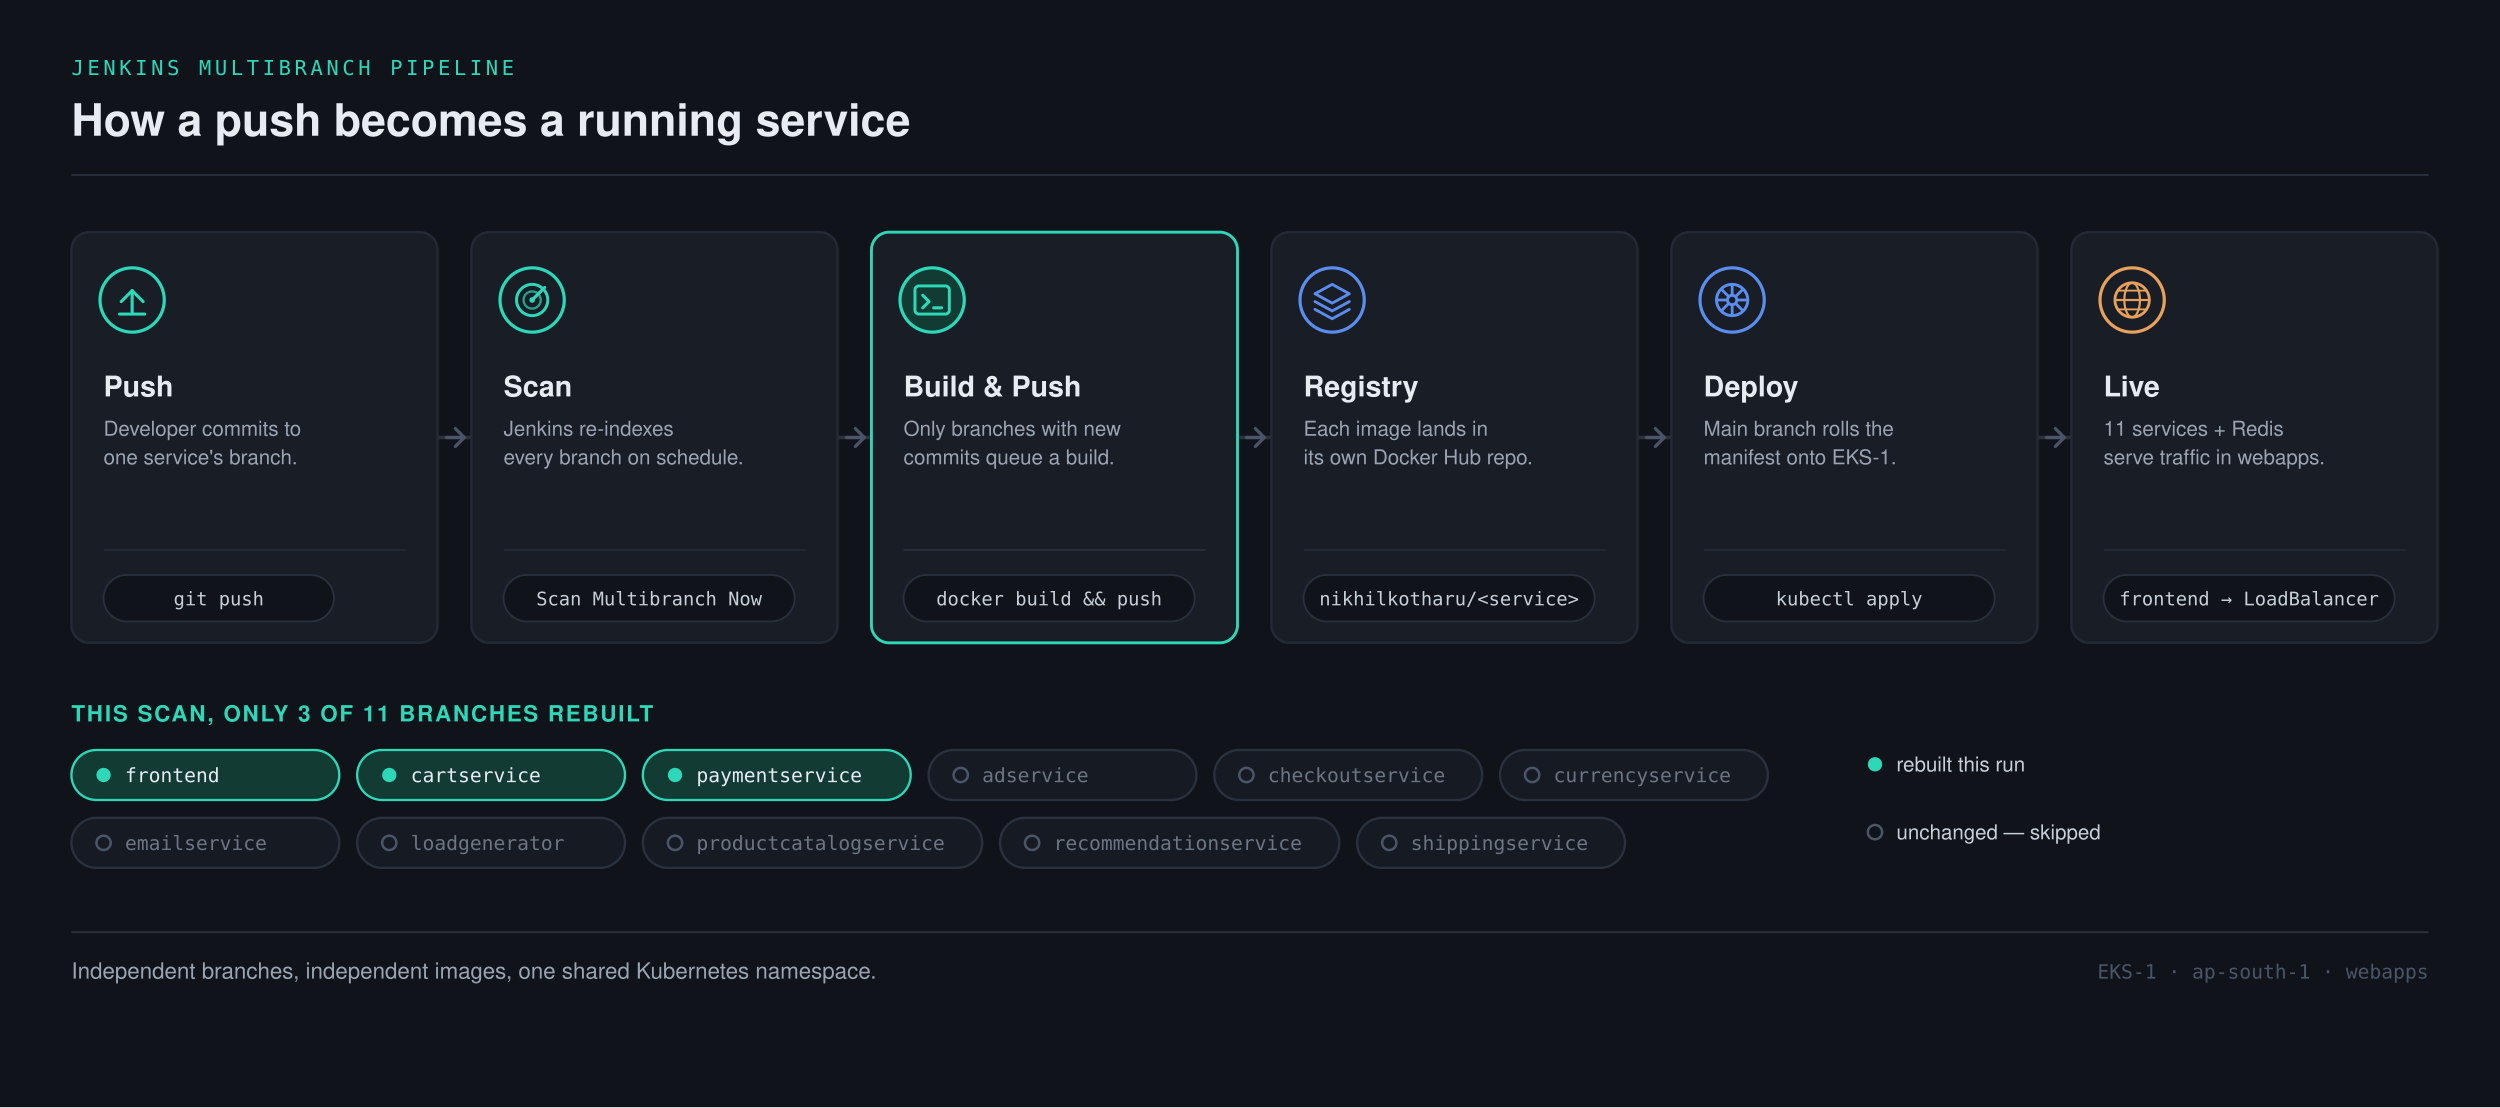
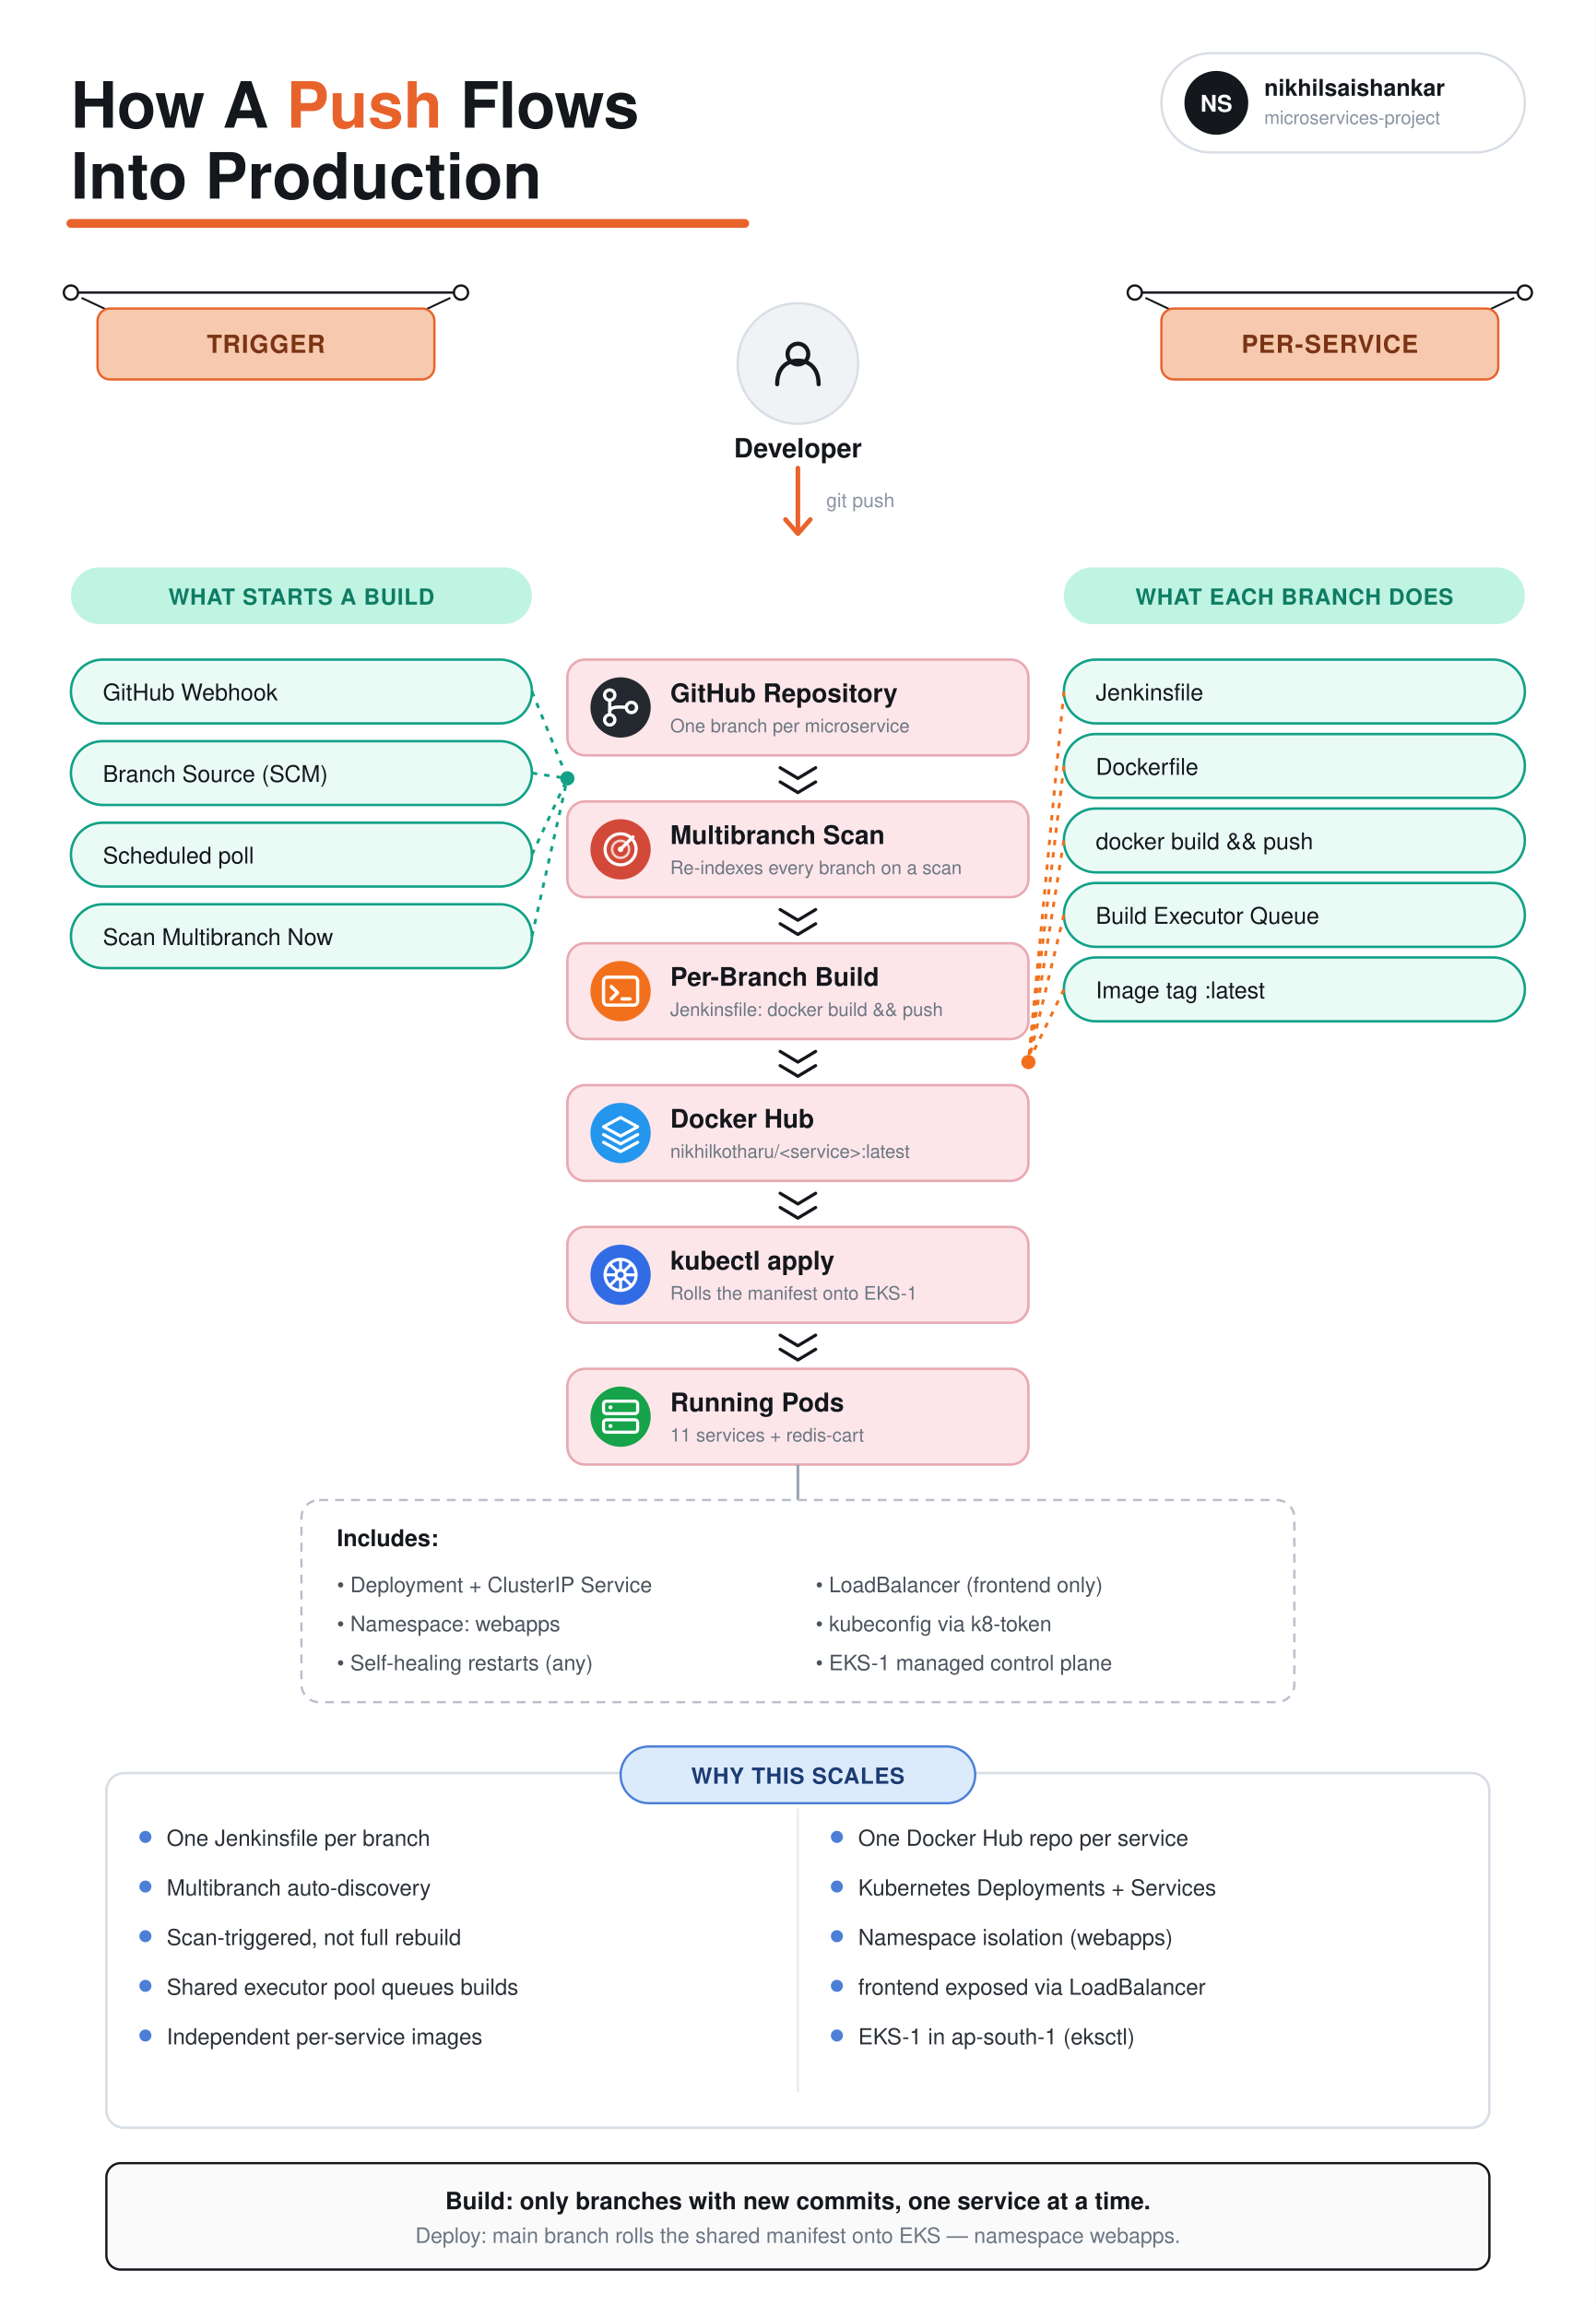
- <svg xmlns="http://www.w3.org/2000/svg" viewBox="0 0 1400 620" font-family="-apple-system,'Segoe UI',Helvetica,Arial,sans-serif">
+ <svg xmlns="http://www.w3.org/2000/svg" viewBox="0 0 900 1300" font-family="-apple-system,'Segoe UI',Helvetica,Arial,sans-serif">
  <defs>
-     <symbol id="i-push" viewBox="0 0 32 32">
-       <line x1="16" y1="24" x2="16" y2="10" stroke="currentColor" stroke-width="2" stroke-linecap="round" />
-       <path d="M9,17 L16,10 L23,17" fill="none" stroke="currentColor" stroke-width="2" stroke-linecap="round" stroke-linejoin="round" />
-       <line x1="8" y1="25" x2="24" y2="25" stroke="currentColor" stroke-width="2" stroke-linecap="round" />
+     <symbol id="i-person" viewBox="0 0 32 32">
+       <circle cx="16" cy="11" r="5.5" fill="none" stroke="currentColor" stroke-width="2.2" />
+       <path d="M5,27 C5,18.5 10,14.5 16,14.5 C22,14.5 27,18.5 27,27" fill="none" stroke="currentColor" stroke-width="2.2" stroke-linecap="round" />
+     </symbol>
+     <symbol id="i-git" viewBox="0 0 32 32">
+       <circle cx="9" cy="8" r="3.3" fill="none" stroke="currentColor" stroke-width="2.1" />
+       <circle cx="9" cy="24" r="3.3" fill="none" stroke="currentColor" stroke-width="2.1" />
+       <circle cx="23" cy="16" r="3.3" fill="none" stroke="currentColor" stroke-width="2.1" />
+       <path d="M9,11.3 V20.7" stroke="currentColor" stroke-width="2.1" />
+       <path d="M9,19 C9,15.3 14,15.6 19.8,15.9" fill="none" stroke="currentColor" stroke-width="2.1" />
    </symbol>
    <symbol id="i-scan" viewBox="0 0 32 32">
-       <circle cx="16" cy="16" r="10" fill="none" stroke="currentColor" stroke-width="1.9" />
-       <circle cx="16" cy="16" r="5.5" fill="none" stroke="currentColor" stroke-width="1.5" stroke-opacity="0.7" />
-       <line x1="16" y1="16" x2="24" y2="8" stroke="currentColor" stroke-width="2" stroke-linecap="round" />
+       <circle cx="16" cy="16" r="10" fill="none" stroke="currentColor" stroke-width="2" />
+       <circle cx="16" cy="16" r="5.5" fill="none" stroke="currentColor" stroke-width="1.6" stroke-opacity="0.75" />
+       <line x1="16" y1="16" x2="24" y2="8" stroke="currentColor" stroke-width="2.1" stroke-linecap="round" />
      <circle cx="16" cy="16" r="1.8" fill="currentColor" />
    </symbol>
    <symbol id="i-terminal" viewBox="0 0 32 32">
-       <rect x="5" y="7" width="22" height="18" rx="2.5" fill="none" stroke="currentColor" stroke-width="1.9" />
-       <path d="M10,13 l4,4 l-4,4" fill="none" stroke="currentColor" stroke-width="2" stroke-linecap="round" stroke-linejoin="round" />
-       <line x1="17" y1="21" x2="22" y2="21" stroke="currentColor" stroke-width="2" stroke-linecap="round" />
+       <rect x="5" y="7" width="22" height="18" rx="2.5" fill="none" stroke="currentColor" stroke-width="2.1" />
+       <path d="M10,13 l4,4 l-4,4" fill="none" stroke="currentColor" stroke-width="2.2" stroke-linecap="round" stroke-linejoin="round" />
+       <line x1="17" y1="21" x2="22" y2="21" stroke="currentColor" stroke-width="2.2" stroke-linecap="round" />
    </symbol>
    <symbol id="i-layers" viewBox="0 0 32 32">
-       <path d="M16,6 L27,12 L16,18 L5,12 Z" fill="none" stroke="currentColor" stroke-width="1.8" stroke-linejoin="round" />
-       <path d="M5,17 L16,23 L27,17" fill="none" stroke="currentColor" stroke-width="1.8" stroke-linecap="round" stroke-linejoin="round" />
-       <path d="M5,22 L16,28 L27,22" fill="none" stroke="currentColor" stroke-width="1.8" stroke-linecap="round" stroke-linejoin="round" />
+       <path d="M16,6 L27,12 L16,18 L5,12 Z" fill="none" stroke="currentColor" stroke-width="2" stroke-linejoin="round" />
+       <path d="M5,17 L16,23 L27,17" fill="none" stroke="currentColor" stroke-width="2" stroke-linecap="round" stroke-linejoin="round" />
+       <path d="M5,22 L16,28 L27,22" fill="none" stroke="currentColor" stroke-width="2" stroke-linecap="round" stroke-linejoin="round" />
    </symbol>
    <symbol id="i-helm" viewBox="0 0 32 32">
-       <circle cx="16" cy="16" r="10" fill="none" stroke="currentColor" stroke-width="1.9" />
-       <circle cx="16" cy="16" r="3" fill="none" stroke="currentColor" stroke-width="1.9" />
-       <line x1="16" y1="6" x2="16" y2="12.9" stroke="currentColor" stroke-width="1.8" />
-       <line x1="16" y1="19.1" x2="16" y2="26" stroke="currentColor" stroke-width="1.8" />
-       <line x1="6" y1="16" x2="12.9" y2="16" stroke="currentColor" stroke-width="1.8" />
-       <line x1="19.1" y1="16" x2="26" y2="16" stroke="currentColor" stroke-width="1.8" />
-       <line x1="9.1" y1="9.1" x2="13.7" y2="13.7" stroke="currentColor" stroke-width="1.8" />
-       <line x1="18.3" y1="18.3" x2="22.9" y2="22.9" stroke="currentColor" stroke-width="1.8" />
-       <line x1="22.9" y1="9.1" x2="18.3" y2="13.7" stroke="currentColor" stroke-width="1.8" />
-       <line x1="13.7" y1="18.3" x2="9.1" y2="22.9" stroke="currentColor" stroke-width="1.8" />
+       <circle cx="16" cy="16" r="10" fill="none" stroke="currentColor" stroke-width="2" />
+       <circle cx="16" cy="16" r="3" fill="none" stroke="currentColor" stroke-width="2" />
+       <line x1="16" y1="6" x2="16" y2="12.9" stroke="currentColor" stroke-width="1.9" />
+       <line x1="16" y1="19.1" x2="16" y2="26" stroke="currentColor" stroke-width="1.9" />
+       <line x1="6" y1="16" x2="12.9" y2="16" stroke="currentColor" stroke-width="1.9" />
+       <line x1="19.1" y1="16" x2="26" y2="16" stroke="currentColor" stroke-width="1.9" />
+       <line x1="9.1" y1="9.1" x2="13.7" y2="13.7" stroke="currentColor" stroke-width="1.9" />
+       <line x1="18.3" y1="18.3" x2="22.9" y2="22.9" stroke="currentColor" stroke-width="1.9" />
+       <line x1="22.9" y1="9.1" x2="18.3" y2="13.7" stroke="currentColor" stroke-width="1.9" />
+       <line x1="13.7" y1="18.3" x2="9.1" y2="22.9" stroke="currentColor" stroke-width="1.9" />
    </symbol>
-     <symbol id="i-globe" viewBox="0 0 32 32">
-       <circle cx="16" cy="16" r="11" fill="none" stroke="currentColor" stroke-width="1.8" />
-       <ellipse cx="16" cy="16" rx="5" ry="11" fill="none" stroke="currentColor" stroke-width="1.4" />
-       <line x1="5" y1="16" x2="27" y2="16" stroke="currentColor" stroke-width="1.4" />
-       <path d="M7,10 h18 M7,22 h18" fill="none" stroke="currentColor" stroke-width="1.2" />
+     <symbol id="i-server" viewBox="0 0 32 32">
+       <rect x="5" y="6" width="22" height="8" rx="1.8" fill="none" stroke="currentColor" stroke-width="2" />
+       <rect x="5" y="18" width="22" height="8" rx="1.8" fill="none" stroke="currentColor" stroke-width="2" />
+       <circle cx="9.5" cy="10" r="1.3" fill="currentColor" />
+       <circle cx="9.5" cy="22" r="1.3" fill="currentColor" />
    </symbol>
  </defs>
-   <rect x="0" y="0" width="1400" height="620" fill="#10141A" />
-   <text x="40" y="42" font-family="ui-monospace,'SF Mono',Consolas,monospace" font-size="11.5" letter-spacing="2" fill="#2DD8B8">JENKINS MULTIBRANCH PIPELINE</text>
-   <text x="40" y="76" font-size="25" font-weight="700" fill="#E7ECF2">How a push becomes a running service</text>
-   <line x1="40" y1="98" x2="1360" y2="98" stroke="#2A313D" stroke-width="1" />
-   <line x1="40" y1="245" x2="1365" y2="245" stroke="#2A313D" stroke-width="2" />
-   <g>
-     <rect x="40" y="130" width="205" height="230" rx="10" fill="#181D26" stroke="#232A35" stroke-width="1.3" />
-     <circle cx="74" cy="168" r="18" fill="none" stroke="#2DD8B8" stroke-width="1.8" />
-     <use href="#i-push" x="60" y="154" width="28" height="28" color="#2DD8B8" />
-     <text x="58" y="222" font-size="16" font-weight="700" fill="#E7ECF2">Push</text>
-     <text x="58" y="244" font-size="11.5" fill="#9AA5B1">Developer commits to</text>
-     <text x="58" y="260" font-size="11.5" fill="#9AA5B1">one service's branch.</text>
-     <line x1="58" y1="308" x2="227" y2="308" stroke="#232A35" stroke-width="1" />
-     <rect x="58" y="322" width="129" height="26" rx="13" fill="#10141A" stroke="#2A313D" stroke-width="1" />
-     <text x="122.5" y="339" text-anchor="middle" font-family="ui-monospace,'SF Mono',Consolas,monospace" font-size="10.5" fill="#C7CFD8">git push</text>
+   <rect x="0" y="0" width="900" height="1300" fill="#FFFFFF" />
+   <text x="40" y="72" font-size="36" font-weight="800" fill="#14171C">How A <tspan fill="#E8632C">Push</tspan> Flows</text>
+   <text x="40" y="112" font-size="36" font-weight="800" fill="#14171C">Into Production</text>
+   <line x1="40" y1="126" x2="420" y2="126" stroke="#E8632C" stroke-width="5" stroke-linecap="round" />
+   <rect x="655" y="30" width="205" height="56" rx="28" fill="#FFFFFF" stroke="#D8DEE5" stroke-width="1.3" />
+   <circle cx="686" cy="58" r="18" fill="#14171C" />
+   <text x="686" y="63" text-anchor="middle" font-size="13" font-weight="700" fill="#FFFFFF">NS</text>
+   <text x="713" y="54" font-size="13" font-weight="700" fill="#14171C">nikhilsaishankar</text>
+   <text x="713" y="70" font-size="10.5" fill="#8A93A1">microservices-project</text>
+   <line x1="40" y1="165" x2="260" y2="165" stroke="#14171C" stroke-width="1.3" />
+   <circle cx="40" cy="165" r="4" fill="#FFFFFF" stroke="#14171C" stroke-width="1.3" />
+   <circle cx="260" cy="165" r="4" fill="#FFFFFF" stroke="#14171C" stroke-width="1.3" />
+   <line x1="46" y1="168" x2="63" y2="176" stroke="#14171C" stroke-width="1.1" />
+   <line x1="254" y1="168" x2="237" y2="176" stroke="#14171C" stroke-width="1.1" />
+   <rect x="55" y="174" width="190" height="40" rx="7" fill="#F7C9AE" stroke="#E8632C" stroke-width="1.3" />
+   <text x="150" y="199" text-anchor="middle" font-size="14" font-weight="800" fill="#7A3414" letter-spacing="0.5">TRIGGER</text>
+   <line x1="640" y1="165" x2="860" y2="165" stroke="#14171C" stroke-width="1.3" />
+   <circle cx="640" cy="165" r="4" fill="#FFFFFF" stroke="#14171C" stroke-width="1.3" />
+   <circle cx="860" cy="165" r="4" fill="#FFFFFF" stroke="#14171C" stroke-width="1.3" />
+   <line x1="646" y1="168" x2="663" y2="176" stroke="#14171C" stroke-width="1.1" />
+   <line x1="854" y1="168" x2="837" y2="176" stroke="#14171C" stroke-width="1.1" />
+   <rect x="655" y="174" width="190" height="40" rx="7" fill="#F7C9AE" stroke="#E8632C" stroke-width="1.3" />
+   <text x="750" y="199" text-anchor="middle" font-size="14" font-weight="800" fill="#7A3414" letter-spacing="0.5">PER-SERVICE</text>
+   <circle cx="450" cy="205" r="34" fill="#F0F2F5" stroke="#D8DEE5" stroke-width="1.3" />
+   <g color="#14171C">
+     <use href="#i-person" x="433" y="188" width="34" height="34" />
  </g>
-   <g>
-     <rect x="264" y="130" width="205" height="230" rx="10" fill="#181D26" stroke="#232A35" stroke-width="1.3" />
-     <circle cx="298" cy="168" r="18" fill="none" stroke="#2DD8B8" stroke-width="1.8" />
-     <use href="#i-scan" x="284" y="154" width="28" height="28" color="#2DD8B8" />
-     <text x="282" y="222" font-size="16" font-weight="700" fill="#E7ECF2">Scan</text>
-     <text x="282" y="244" font-size="11.5" fill="#9AA5B1">Jenkins re-indexes</text>
-     <text x="282" y="260" font-size="11.5" fill="#9AA5B1">every branch on schedule.</text>
-     <line x1="282" y1="308" x2="451" y2="308" stroke="#232A35" stroke-width="1" />
-     <rect x="282" y="322" width="163" height="26" rx="13" fill="#10141A" stroke="#2A313D" stroke-width="1" />
-     <text x="363.5" y="339" text-anchor="middle" font-family="ui-monospace,'SF Mono',Consolas,monospace" font-size="10.5" fill="#C7CFD8">Scan Multibranch Now</text>
+   <text x="450" y="258" text-anchor="middle" font-size="15" font-weight="800" fill="#14171C">Developer</text>
+   <line x1="450" y1="264" x2="450" y2="300" stroke="#E8632C" stroke-width="2.6" stroke-linecap="round" />
+   <path d="M443,293 L450,301 L457,293" fill="none" stroke="#E8632C" stroke-width="2.6" stroke-linecap="round" stroke-linejoin="round" />
+   <text x="466" y="286" font-size="11" fill="#8A93A1">git push</text>
+   <rect x="40" y="320" width="260" height="32" rx="16" fill="#BFF3E2" />
+   <text x="170" y="341" text-anchor="middle" font-size="12.5" font-weight="700" fill="#0E7C63" letter-spacing="0.4">WHAT STARTS A BUILD</text>
+   <rect x="600" y="320" width="260" height="32" rx="16" fill="#BFF3E2" />
+   <text x="730" y="341" text-anchor="middle" font-size="12.5" font-weight="700" fill="#0E7C63" letter-spacing="0.4">WHAT EACH BRANCH DOES</text>
+   <g font-size="13" fill="#14171C">
+     <rect x="40" y="372" width="260" height="36" rx="18" fill="#EAFBF6" stroke="#12A187" stroke-width="1.4" />
+     <text x="58" y="395">GitHub Webhook</text>
+     <rect x="40" y="418" width="260" height="36" rx="18" fill="#EAFBF6" stroke="#12A187" stroke-width="1.4" />
+     <text x="58" y="441">Branch Source (SCM)</text>
+     <rect x="40" y="464" width="260" height="36" rx="18" fill="#EAFBF6" stroke="#12A187" stroke-width="1.4" />
+     <text x="58" y="487">Scheduled poll</text>
+     <rect x="40" y="510" width="260" height="36" rx="18" fill="#EAFBF6" stroke="#12A187" stroke-width="1.4" />
+     <text x="58" y="533">Scan Multibranch Now</text>
  </g>
-   <g>
-     <rect x="488" y="130" width="205" height="230" rx="10" fill="#181D26" stroke="#2DD8B8" stroke-width="1.6" />
-     <circle cx="522" cy="168" r="18" fill="#123B34" stroke="#2DD8B8" stroke-width="1.8" />
-     <use href="#i-terminal" x="508" y="154" width="28" height="28" color="#2DD8B8" />
-     <text x="506" y="222" font-size="16" font-weight="700" fill="#E7ECF2">Build &amp; Push</text>
-     <text x="506" y="244" font-size="11.5" fill="#9AA5B1">Only branches with new</text>
-     <text x="506" y="260" font-size="11.5" fill="#9AA5B1">commits queue a build.</text>
-     <line x1="506" y1="308" x2="675" y2="308" stroke="#2A313D" stroke-width="1" />
-     <rect x="506" y="322" width="163" height="26" rx="13" fill="#10141A" stroke="#2A313D" stroke-width="1" />
-     <text x="587.5" y="339" text-anchor="middle" font-family="ui-monospace,'SF Mono',Consolas,monospace" font-size="10.5" fill="#C7CFD8">docker build &amp;&amp; push</text>
+   <g font-size="13" fill="#14171C">
+     <rect x="600" y="372" width="260" height="36" rx="18" fill="#EAFBF6" stroke="#12A187" stroke-width="1.4" />
+     <text x="618" y="395">Jenkinsfile</text>
+     <rect x="600" y="414" width="260" height="36" rx="18" fill="#EAFBF6" stroke="#12A187" stroke-width="1.4" />
+     <text x="618" y="437">Dockerfile</text>
+     <rect x="600" y="456" width="260" height="36" rx="18" fill="#EAFBF6" stroke="#12A187" stroke-width="1.4" />
+     <text x="618" y="479">docker build &amp;&amp; push</text>
+     <rect x="600" y="498" width="260" height="36" rx="18" fill="#EAFBF6" stroke="#12A187" stroke-width="1.4" />
+     <text x="618" y="521">Build Executor Queue</text>
+     <rect x="600" y="540" width="260" height="36" rx="18" fill="#EAFBF6" stroke="#12A187" stroke-width="1.4" />
+     <text x="618" y="563">Image tag :latest</text>
  </g>
-   <g>
-     <rect x="712" y="130" width="205" height="230" rx="10" fill="#181D26" stroke="#232A35" stroke-width="1.3" />
-     <circle cx="746" cy="168" r="18" fill="none" stroke="#5B8DEF" stroke-width="1.8" />
-     <use href="#i-layers" x="732" y="154" width="28" height="28" color="#5B8DEF" />
-     <text x="730" y="222" font-size="16" font-weight="700" fill="#E7ECF2">Registry</text>
-     <text x="730" y="244" font-size="11.5" fill="#9AA5B1">Each image lands in</text>
-     <text x="730" y="260" font-size="11.5" fill="#9AA5B1">its own Docker Hub repo.</text>
-     <line x1="730" y1="308" x2="899" y2="308" stroke="#232A35" stroke-width="1" />
-     <rect x="730" y="322" width="163" height="26" rx="13" fill="#10141A" stroke="#2A313D" stroke-width="1" />
-     <text x="811.5" y="339" text-anchor="middle" font-family="ui-monospace,'SF Mono',Consolas,monospace" font-size="10.5" fill="#C7CFD8">nikhilkotharu/&lt;service&gt;</text>
+   <g fill="none" stroke-dasharray="3 4">
+     <path d="M300,390 L320,439" stroke="#12A187" stroke-width="1.6" />
+     <path d="M300,436 L320,439" stroke="#12A187" stroke-width="1.6" />
+     <path d="M300,482 L320,439" stroke="#12A187" stroke-width="1.6" />
+     <path d="M300,528 L320,439" stroke="#12A187" stroke-width="1.6" />
+     <path d="M600,390 L580,599" stroke="#F2701C" stroke-width="1.6" />
+     <path d="M600,432 L580,599" stroke="#F2701C" stroke-width="1.6" />
+     <path d="M600,474 L580,599" stroke="#F2701C" stroke-width="1.6" />
+     <path d="M600,516 L580,599" stroke="#F2701C" stroke-width="1.6" />
+     <path d="M600,558 L580,599" stroke="#F2701C" stroke-width="1.6" />
  </g>
-   <g>
-     <rect x="936" y="130" width="205" height="230" rx="10" fill="#181D26" stroke="#232A35" stroke-width="1.3" />
-     <circle cx="970" cy="168" r="18" fill="none" stroke="#5B8DEF" stroke-width="1.8" />
-     <use href="#i-helm" x="956" y="154" width="28" height="28" color="#5B8DEF" />
-     <text x="954" y="222" font-size="16" font-weight="700" fill="#E7ECF2">Deploy</text>
-     <text x="954" y="244" font-size="11.5" fill="#9AA5B1">Main branch rolls the</text>
-     <text x="954" y="260" font-size="11.5" fill="#9AA5B1">manifest onto EKS-1.</text>
-     <line x1="954" y1="308" x2="1123" y2="308" stroke="#232A35" stroke-width="1" />
-     <rect x="954" y="322" width="163" height="26" rx="13" fill="#10141A" stroke="#2A313D" stroke-width="1" />
-     <text x="1035.5" y="339" text-anchor="middle" font-family="ui-monospace,'SF Mono',Consolas,monospace" font-size="10.5" fill="#C7CFD8">kubectl apply</text>
+   <circle cx="320" cy="439" r="4" fill="#12A187" />
+   <circle cx="580" cy="599" r="4" fill="#F2701C" />
+   <rect x="320" y="372" width="260" height="54" rx="10" fill="#FDE6E9" stroke="#E8A9B2" stroke-width="1.4" />
+   <circle cx="350" cy="399" r="17" fill="#24292F" />
+   <use href="#i-git" x="336" y="385" width="28" height="28" color="#FFFFFF" />
+   <text x="378" y="396" font-size="14.5" font-weight="800" fill="#14171C">GitHub Repository</text>
+   <text x="378" y="413" font-size="10.5" fill="#6B7682">One branch per microservice</text>
+   <path d="M440,433 L450,439 L460,433" fill="none" stroke="#14171C" stroke-width="1.8" stroke-linecap="round" stroke-linejoin="round" />
+   <path d="M440,441 L450,447 L460,441" fill="none" stroke="#14171C" stroke-width="1.8" stroke-linecap="round" stroke-linejoin="round" />
+   <rect x="320" y="452" width="260" height="54" rx="10" fill="#FDE6E9" stroke="#E8A9B2" stroke-width="1.4" />
+   <circle cx="350" cy="479" r="17" fill="#D24939" />
+   <use href="#i-scan" x="336" y="465" width="28" height="28" color="#FFFFFF" />
+   <text x="378" y="476" font-size="14.5" font-weight="800" fill="#14171C">Multibranch Scan</text>
+   <text x="378" y="493" font-size="10.5" fill="#6B7682">Re-indexes every branch on a scan</text>
+   <path d="M440,513 L450,519 L460,513" fill="none" stroke="#14171C" stroke-width="1.8" stroke-linecap="round" stroke-linejoin="round" />
+   <path d="M440,521 L450,527 L460,521" fill="none" stroke="#14171C" stroke-width="1.8" stroke-linecap="round" stroke-linejoin="round" />
+   <rect x="320" y="532" width="260" height="54" rx="10" fill="#FDE6E9" stroke="#E8A9B2" stroke-width="1.4" />
+   <circle cx="350" cy="559" r="17" fill="#F2701C" />
+   <use href="#i-terminal" x="336" y="545" width="28" height="28" color="#FFFFFF" />
+   <text x="378" y="556" font-size="14.5" font-weight="800" fill="#14171C">Per-Branch Build</text>
+   <text x="378" y="573" font-size="10.5" fill="#6B7682">Jenkinsfile: docker build &amp;&amp; push</text>
+   <path d="M440,593 L450,599 L460,593" fill="none" stroke="#14171C" stroke-width="1.8" stroke-linecap="round" stroke-linejoin="round" />
+   <path d="M440,601 L450,607 L460,601" fill="none" stroke="#14171C" stroke-width="1.8" stroke-linecap="round" stroke-linejoin="round" />
+   <rect x="320" y="612" width="260" height="54" rx="10" fill="#FDE6E9" stroke="#E8A9B2" stroke-width="1.4" />
+   <circle cx="350" cy="639" r="17" fill="#2496ED" />
+   <use href="#i-layers" x="336" y="625" width="28" height="28" color="#FFFFFF" />
+   <text x="378" y="636" font-size="14.5" font-weight="800" fill="#14171C">Docker Hub</text>
+   <text x="378" y="653" font-size="10.5" fill="#6B7682">nikhilkotharu/&lt;service&gt;:latest</text>
+   <path d="M440,673 L450,679 L460,673" fill="none" stroke="#14171C" stroke-width="1.8" stroke-linecap="round" stroke-linejoin="round" />
+   <path d="M440,681 L450,687 L460,681" fill="none" stroke="#14171C" stroke-width="1.8" stroke-linecap="round" stroke-linejoin="round" />
+   <rect x="320" y="692" width="260" height="54" rx="10" fill="#FDE6E9" stroke="#E8A9B2" stroke-width="1.4" />
+   <circle cx="350" cy="719" r="17" fill="#326CE5" />
+   <use href="#i-helm" x="336" y="705" width="28" height="28" color="#FFFFFF" />
+   <text x="378" y="716" font-size="14.5" font-weight="800" fill="#14171C">kubectl apply</text>
+   <text x="378" y="733" font-size="10.5" fill="#6B7682">Rolls the manifest onto EKS-1</text>
+   <path d="M440,753 L450,759 L460,753" fill="none" stroke="#14171C" stroke-width="1.8" stroke-linecap="round" stroke-linejoin="round" />
+   <path d="M440,761 L450,767 L460,761" fill="none" stroke="#14171C" stroke-width="1.8" stroke-linecap="round" stroke-linejoin="round" />
+   <rect x="320" y="772" width="260" height="54" rx="10" fill="#FDE6E9" stroke="#E8A9B2" stroke-width="1.4" />
+   <circle cx="350" cy="799" r="17" fill="#16A34A" />
+   <use href="#i-server" x="336" y="785" width="28" height="28" color="#FFFFFF" />
+   <text x="378" y="796" font-size="14.5" font-weight="800" fill="#14171C">Running Pods</text>
+   <text x="378" y="813" font-size="10.5" fill="#6B7682">11 services + redis-cart</text>
+   <line x1="450" y1="826" x2="450" y2="846" stroke="#9AA5B1" stroke-width="1.6" />
+   <rect x="170" y="846" width="560" height="114" rx="10" fill="none" stroke="#B9C0C9" stroke-width="1.3" stroke-dasharray="5 4" />
+   <text x="190" y="872" font-size="13" font-weight="800" fill="#14171C">Includes:</text>
+   <g font-size="12" fill="#4A525C">
+     <text x="190" y="898">• Deployment + ClusterIP Service</text>
+     <text x="190" y="920">• Namespace: webapps</text>
+     <text x="190" y="942">• Self-healing restarts (any)</text>
+     <text x="460" y="898">• LoadBalancer (frontend only)</text>
+     <text x="460" y="920">• kubeconfig via k8-token</text>
+     <text x="460" y="942">• EKS-1 managed control plane</text>
  </g>
-   <g>
-     <rect x="1160" y="130" width="205" height="230" rx="10" fill="#181D26" stroke="#232A35" stroke-width="1.3" />
-     <circle cx="1194" cy="168" r="18" fill="none" stroke="#E8A15D" stroke-width="1.8" />
-     <use href="#i-globe" x="1180" y="154" width="28" height="28" color="#E8A15D" />
-     <text x="1178" y="222" font-size="16" font-weight="700" fill="#E7ECF2">Live</text>
-     <text x="1178" y="244" font-size="11.5" fill="#9AA5B1">11 services + Redis</text>
-     <text x="1178" y="260" font-size="11.5" fill="#9AA5B1">serve traffic in webapps.</text>
-     <line x1="1178" y1="308" x2="1347" y2="308" stroke="#232A35" stroke-width="1" />
-     <rect x="1178" y="322" width="163" height="26" rx="13" fill="#10141A" stroke="#2A313D" stroke-width="1" />
-     <text x="1259.5" y="339" text-anchor="middle" font-family="ui-monospace,'SF Mono',Consolas,monospace" font-size="10.5" fill="#C7CFD8">frontend → LoadBalancer</text>
+   <rect x="60" y="1000" width="780" height="200" rx="10" fill="none" stroke="#D8DEE5" stroke-width="1.4" />
+   <line x1="450" y1="1020" x2="450" y2="1180" stroke="#E9ECEF" stroke-width="1.3" />
+   <rect x="350" y="985" width="200" height="32" rx="16" fill="#DCEBFC" stroke="#4C7FD6" stroke-width="1.3" />
+   <text x="450" y="1006" text-anchor="middle" font-size="12.5" font-weight="800" fill="#1B3B73" letter-spacing="0.4">WHY THIS SCALES</text>
+   <g font-size="12.5" fill="#2B3138">
+     <circle cx="82" cy="1036" r="3.4" fill="#4C7FD6" />
+     <text x="94" y="1041">One Jenkinsfile per branch</text>
+     <circle cx="82" cy="1064" r="3.4" fill="#4C7FD6" />
+     <text x="94" y="1069">Multibranch auto-discovery</text>
+     <circle cx="82" cy="1092" r="3.4" fill="#4C7FD6" />
+     <text x="94" y="1097">Scan-triggered, not full rebuild</text>
+     <circle cx="82" cy="1120" r="3.4" fill="#4C7FD6" />
+     <text x="94" y="1125">Shared executor pool queues builds</text>
+     <circle cx="82" cy="1148" r="3.4" fill="#4C7FD6" />
+     <text x="94" y="1153">Independent per-service images</text>
+     <circle cx="472" cy="1036" r="3.4" fill="#4C7FD6" />
+     <text x="484" y="1041">One Docker Hub repo per service</text>
+     <circle cx="472" cy="1064" r="3.4" fill="#4C7FD6" />
+     <text x="484" y="1069">Kubernetes Deployments + Services</text>
+     <circle cx="472" cy="1092" r="3.4" fill="#4C7FD6" />
+     <text x="484" y="1097">Namespace isolation (webapps)</text>
+     <circle cx="472" cy="1120" r="3.4" fill="#4C7FD6" />
+     <text x="484" y="1125">frontend exposed via LoadBalancer</text>
+     <circle cx="472" cy="1148" r="3.4" fill="#4C7FD6" />
+     <text x="484" y="1153">EKS-1 in ap-south-1 (eksctl)</text>
  </g>
-   <g fill="none" stroke="#4A5568" stroke-width="1.8" stroke-linecap="round">
-     <path d="M250,245 L259,245 M255,240 L260,245 L255,250" />
-     <path d="M474,245 L483,245 M479,240 L484,245 L479,250" />
-     <path d="M698,245 L707,245 M703,240 L708,245 L703,250" />
-     <path d="M922,245 L931,245 M927,240 L932,245 L927,250" />
-     <path d="M1146,245 L1155,245 M1151,240 L1156,245 L1151,250" />
-   </g>
-   <text x="40" y="404" font-size="12.5" font-weight="700" letter-spacing="1" fill="#2DD8B8">THIS SCAN, ONLY 3 OF 11 BRANCHES REBUILT</text>
-   <g>
-     <rect x="40" y="420" width="150" height="28" rx="14" fill="#123B34" stroke="#2DD8B8" stroke-width="1.3" />
-     <circle cx="58" cy="434" r="4" fill="#2DD8B8" />
-     <text x="70" y="438" font-family="ui-monospace,'SF Mono',Consolas,monospace" font-size="11" fill="#E7ECF2">frontend</text>
-   </g>
-   <g>
-     <rect x="200" y="420" width="150" height="28" rx="14" fill="#123B34" stroke="#2DD8B8" stroke-width="1.3" />
-     <circle cx="218" cy="434" r="4" fill="#2DD8B8" />
-     <text x="230" y="438" font-family="ui-monospace,'SF Mono',Consolas,monospace" font-size="11" fill="#E7ECF2">cartservice</text>
-   </g>
-   <g>
-     <rect x="360" y="420" width="150" height="28" rx="14" fill="#123B34" stroke="#2DD8B8" stroke-width="1.3" />
-     <circle cx="378" cy="434" r="4" fill="#2DD8B8" />
-     <text x="390" y="438" font-family="ui-monospace,'SF Mono',Consolas,monospace" font-size="11" fill="#E7ECF2">paymentservice</text>
-   </g>
-   <g stroke="#2A313D" stroke-width="1.3" fill="#161A22">
-     <rect x="520" y="420" width="150" height="28" rx="14" />
-     <rect x="680" y="420" width="150" height="28" rx="14" />
-     <rect x="840" y="420" width="150" height="28" rx="14" />
-     <rect x="40" y="458" width="150" height="28" rx="14" />
-     <rect x="200" y="458" width="150" height="28" rx="14" />
-     <rect x="360" y="458" width="190" height="28" rx="14" />
-     <rect x="560" y="458" width="190" height="28" rx="14" />
-     <rect x="760" y="458" width="150" height="28" rx="14" />
-   </g>
-   <g fill="none" stroke="#4A5568" stroke-width="1.4">
-     <circle cx="538" cy="434" r="4" />
-     <circle cx="698" cy="434" r="4" />
-     <circle cx="858" cy="434" r="4" />
-     <circle cx="58" cy="472" r="4" />
-     <circle cx="218" cy="472" r="4" />
-     <circle cx="378" cy="472" r="4" />
-     <circle cx="578" cy="472" r="4" />
-     <circle cx="778" cy="472" r="4" />
-   </g>
-   <g font-family="ui-monospace,'SF Mono',Consolas,monospace" font-size="11" fill="#6B7682">
-     <text x="550" y="438">adservice</text>
-     <text x="710" y="438">checkoutservice</text>
-     <text x="870" y="438">currencyservice</text>
-     <text x="70" y="476">emailservice</text>
-     <text x="230" y="476">loadgenerator</text>
-     <text x="390" y="476">productcatalogservice</text>
-     <text x="590" y="476">recommendationservice</text>
-     <text x="790" y="476">shippingservice</text>
-   </g>
-   <circle cx="1050" cy="428" r="4" fill="#2DD8B8" />
-   <text x="1062" y="432" font-size="11.5" fill="#C7CFD8">rebuilt this run</text>
-   <circle cx="1050" cy="466" r="4" fill="none" stroke="#4A5568" stroke-width="1.4" />
-   <text x="1062" y="470" font-size="11.5" fill="#C7CFD8">unchanged — skipped</text>
-   <line x1="40" y1="522" x2="1360" y2="522" stroke="#2A313D" stroke-width="1" />
-   <text x="40" y="548" font-size="12.5" fill="#9AA5B1">Independent branches, independent images, one shared Kubernetes namespace.</text>
-   <text x="1360" y="548" text-anchor="end" font-family="ui-monospace,'SF Mono',Consolas,monospace" font-size="11" fill="#4A5568">EKS-1 · ap-south-1 · webapps</text>
+   <rect x="60" y="1220" width="780" height="60" rx="8" fill="#FAFAFA" stroke="#14171C" stroke-width="1.3" />
+   <text x="450" y="1246" text-anchor="middle" font-size="13.5" font-weight="700" fill="#14171C">Build: only branches with new commits, one service at a time.</text>
+   <text x="450" y="1265" text-anchor="middle" font-size="12" fill="#6B7682">Deploy: main branch rolls the shared manifest onto EKS — namespace webapps.</text>
</svg>
